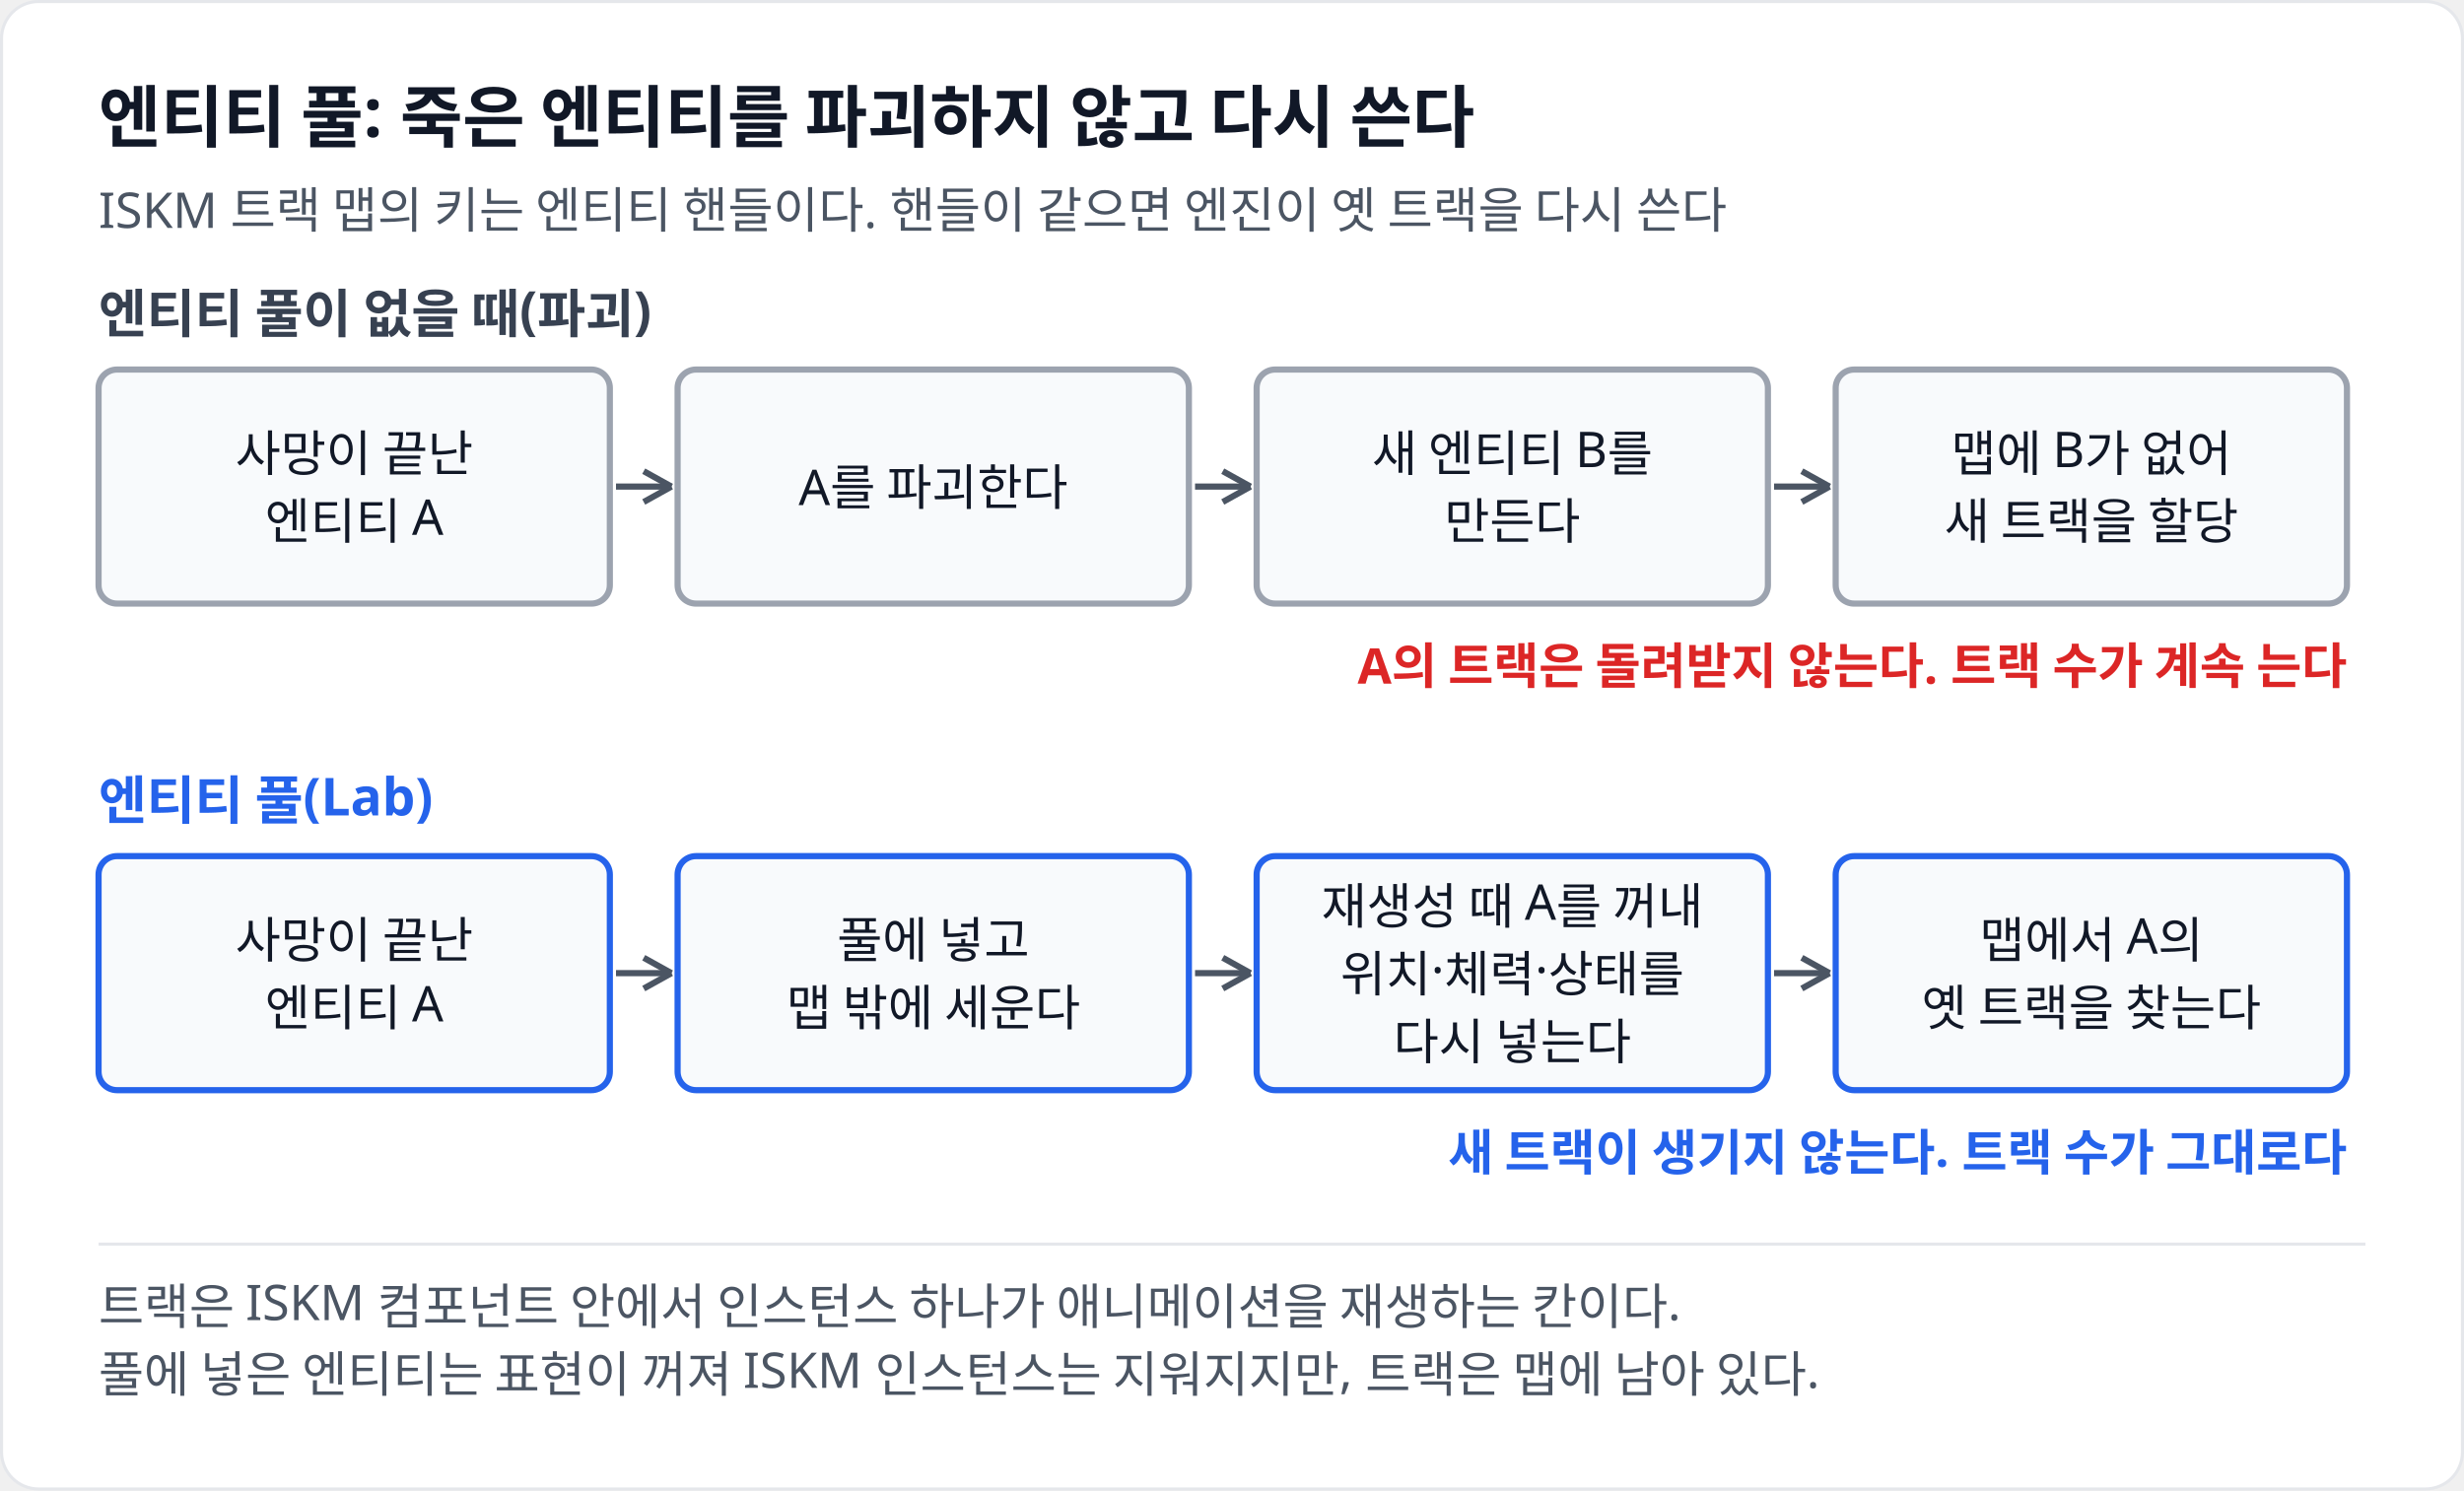
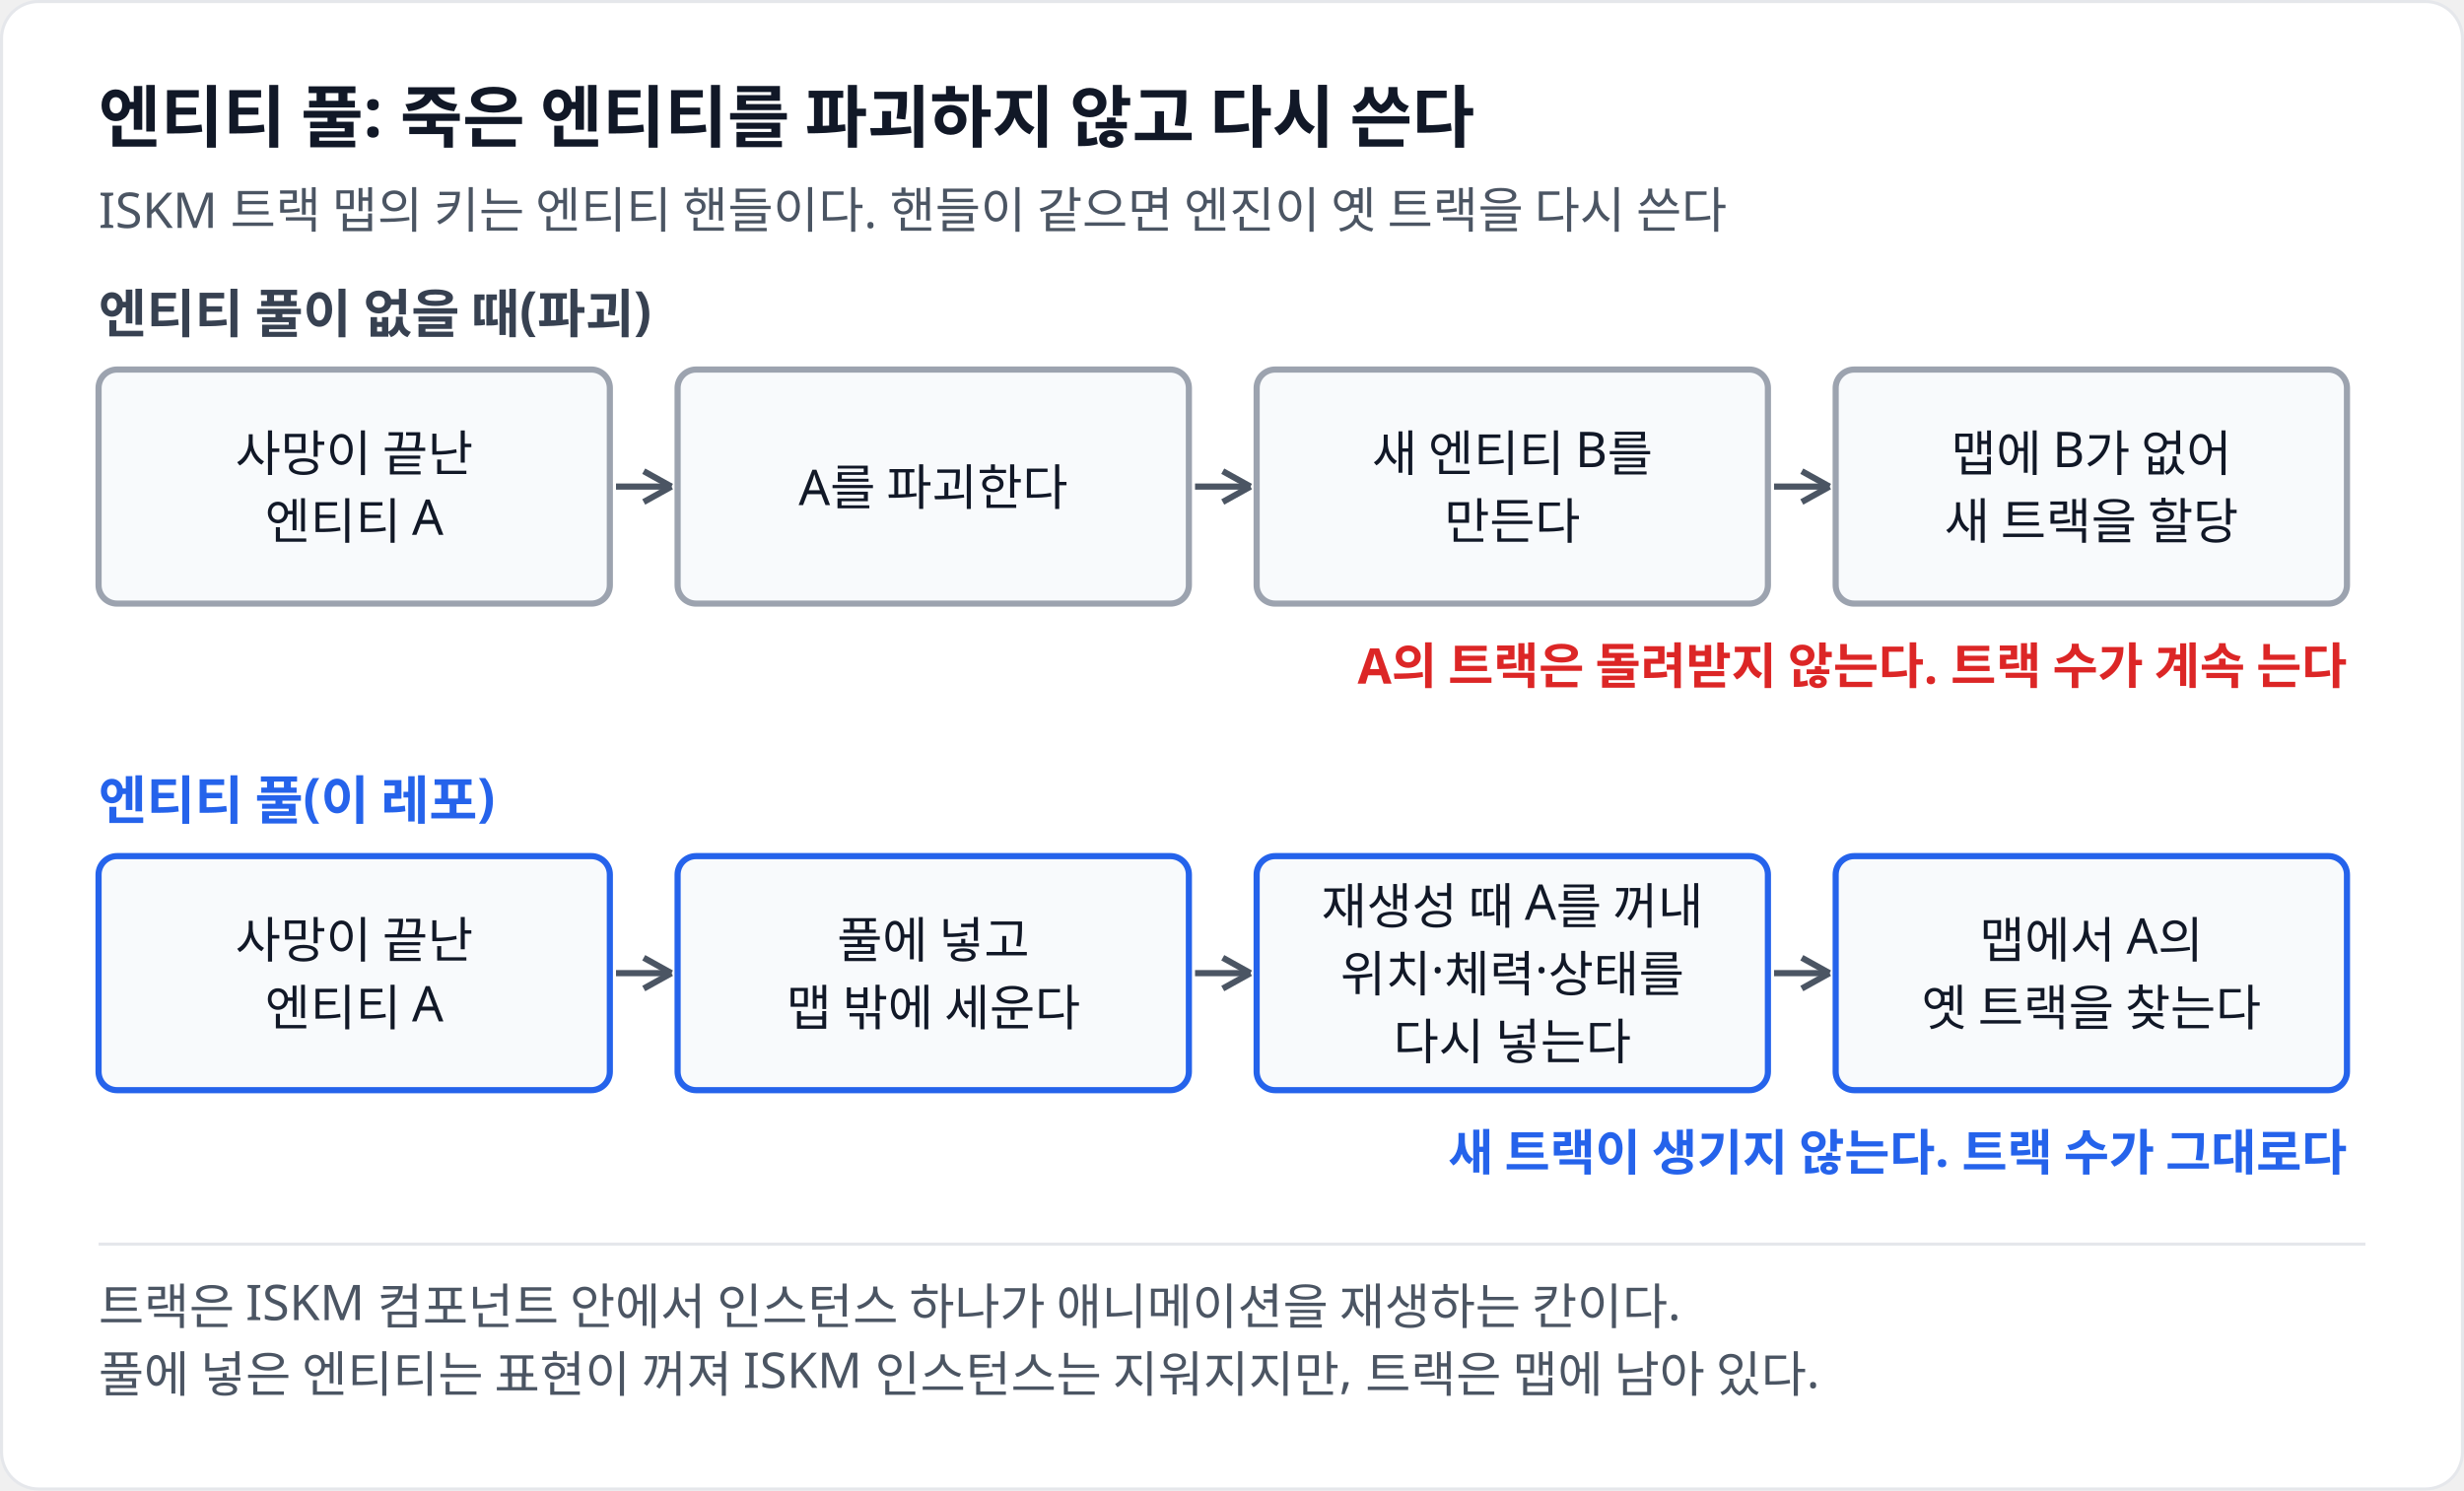
<svg xmlns="http://www.w3.org/2000/svg" width="800" height="484" viewBox="0 0 800 484" font-family="Malgun Gothic, Apple SD Gothic Neo, Noto Sans KR, Segoe UI, sans-serif" font-size="16" fill="#111827">
  <rect x="0.5" y="0.5" width="799" height="483" rx="12" fill="#ffffff" stroke="#e5e7eb" />
  <text x="32" y="46" font-size="22" font-weight="700">엔티티 풀: 죽은 엔티티를 파괴하지 않고 다시 쓴다</text>
  <text x="32" y="74" font-size="16" fill="#4b5563">ISKM 트랙 맵의 키는 엔티티 핸들이다. 핸들이 같으면 엔진이 옛 트랙을 다시 쓴다</text>
  <text x="32" y="108" font-size="17" font-weight="700" fill="#374151">엔티티 풀이 없을 때(파괴)</text>
  <rect x="32.0" y="120.0" width="166.0" height="76.0" rx="6" fill="#f8fafc" stroke="#9ca3af" stroke-width="2" />
  <text x="115.0" y="153.0" text-anchor="middle" font-size="16" font-weight="400" fill="#111827">사망이 끝난</text>
  <text x="115.0" y="175.0" text-anchor="middle" font-size="16" font-weight="400" fill="#111827">엔티티 A</text>
  <line x1="200.0" y1="158.0" x2="218.0" y2="158.0" stroke="#4b5563" stroke-width="2" />
  <line x1="218.0" y1="158.0" x2="209.0" y2="163.0" stroke="#4b5563" stroke-width="2" />
  <line x1="218.0" y1="158.0" x2="209.0" y2="153.0" stroke="#4b5563" stroke-width="2" />
  <rect x="220.0" y="120.0" width="166.0" height="76.0" rx="6" fill="#f8fafc" stroke="#9ca3af" stroke-width="2" />
  <text x="303.0" y="164.0" text-anchor="middle" font-size="16" font-weight="400" fill="#111827">A를 파괴한다</text>
  <line x1="388.0" y1="158.0" x2="406.0" y2="158.0" stroke="#4b5563" stroke-width="2" />
  <line x1="406.0" y1="158.0" x2="397.0" y2="163.0" stroke="#4b5563" stroke-width="2" />
  <line x1="406.0" y1="158.0" x2="397.0" y2="153.0" stroke="#4b5563" stroke-width="2" />
  <rect x="408.0" y="120.0" width="166.0" height="76.0" rx="6" fill="#f8fafc" stroke="#9ca3af" stroke-width="2" />
  <text x="491.0" y="153.0" text-anchor="middle" font-size="16" font-weight="400" fill="#111827">새 엔티티 B를</text>
  <text x="491.0" y="175.0" text-anchor="middle" font-size="16" font-weight="400" fill="#111827">만든다</text>
  <line x1="576.0" y1="158.0" x2="594.0" y2="158.0" stroke="#4b5563" stroke-width="2" />
  <line x1="594.0" y1="158.0" x2="585.0" y2="163.0" stroke="#4b5563" stroke-width="2" />
  <line x1="594.0" y1="158.0" x2="585.0" y2="153.0" stroke="#4b5563" stroke-width="2" />
  <rect x="596.0" y="120.0" width="166.0" height="76.0" rx="6" fill="#f8fafc" stroke="#9ca3af" stroke-width="2" />
  <text x="679.0" y="153.0" text-anchor="middle" font-size="16" font-weight="400" fill="#111827">맵에 B가 없어</text>
  <text x="679.0" y="175.0" text-anchor="middle" font-size="16" font-weight="400" fill="#111827">새 트랙을 할당</text>
  <text x="762.0" y="222" text-anchor="end" font-size="16" font-weight="700" fill="#dc2626">A의 트랙은 돌려받지 않는다. 트랙 수가 계속 는다</text>
-   <text x="32" y="266" font-size="17" font-weight="700" fill="#2563eb">엔티티 풀(Lab)</text>
+   <text x="32" y="266" font-size="17" font-weight="700" fill="#2563eb">엔티티 풀(이 레포)</text>
  <rect x="32.0" y="278.0" width="166.0" height="76.0" rx="6" fill="#f8fafc" stroke="#2563eb" stroke-width="2" />
  <text x="115.0" y="311.0" text-anchor="middle" font-size="16" font-weight="400" fill="#111827">사망이 끝난</text>
  <text x="115.0" y="333.0" text-anchor="middle" font-size="16" font-weight="400" fill="#111827">엔티티 A</text>
  <line x1="200.0" y1="316.0" x2="218.0" y2="316.0" stroke="#4b5563" stroke-width="2" />
  <line x1="218.0" y1="316.0" x2="209.0" y2="321.0" stroke="#4b5563" stroke-width="2" />
  <line x1="218.0" y1="316.0" x2="209.0" y2="311.0" stroke="#4b5563" stroke-width="2" />
  <rect x="220.0" y="278.0" width="166.0" height="76.0" rx="6" fill="#f8fafc" stroke="#2563eb" stroke-width="2" />
  <text x="303.0" y="311.0" text-anchor="middle" font-size="16" font-weight="400" fill="#111827">풀에 넣고</text>
  <text x="303.0" y="333.0" text-anchor="middle" font-size="16" font-weight="400" fill="#111827">맵 밖에 세운다</text>
  <line x1="388.0" y1="316.0" x2="406.0" y2="316.0" stroke="#4b5563" stroke-width="2" />
  <line x1="406.0" y1="316.0" x2="397.0" y2="321.0" stroke="#4b5563" stroke-width="2" />
  <line x1="406.0" y1="316.0" x2="397.0" y2="311.0" stroke="#4b5563" stroke-width="2" />
  <rect x="408.0" y="278.0" width="166.0" height="76.0" rx="6" fill="#f8fafc" stroke="#2563eb" stroke-width="2" />
  <text x="491.0" y="300.0" text-anchor="middle" font-size="16" font-weight="400" fill="#111827">재생성 때 A를 꺼내</text>
  <text x="491.0" y="322.0" text-anchor="middle" font-size="16" font-weight="400" fill="#111827">위치·체력·상태를</text>
  <text x="491.0" y="344.0" text-anchor="middle" font-size="16" font-weight="400" fill="#111827">다시 넣는다</text>
  <line x1="576.0" y1="316.0" x2="594.0" y2="316.0" stroke="#4b5563" stroke-width="2" />
  <line x1="594.0" y1="316.0" x2="585.0" y2="321.0" stroke="#4b5563" stroke-width="2" />
  <line x1="594.0" y1="316.0" x2="585.0" y2="311.0" stroke="#4b5563" stroke-width="2" />
  <rect x="596.0" y="278.0" width="166.0" height="76.0" rx="6" fill="#f8fafc" stroke="#2563eb" stroke-width="2" />
  <text x="679.0" y="311.0" text-anchor="middle" font-size="16" font-weight="400" fill="#111827">맵에서 A의</text>
  <text x="679.0" y="333.0" text-anchor="middle" font-size="16" font-weight="400" fill="#111827">옛 트랙을 찾는다</text>
  <text x="762.0" y="380" text-anchor="end" font-size="16" font-weight="700" fill="#2563eb">새 트랙이 생기지 않는다. 트랙 수가 그대로다</text>
  <line x1="32" y1="404" x2="768" y2="404" stroke="#e5e7eb" />
  <text x="32.0" y="430.0" text-anchor="start" font-size="16" font-weight="400" fill="#4b5563">트랙은 ISKM 컴포넌트 안에서 인스턴스 하나가 애니메이션을 재생하는 칸이다.</text>
  <text x="32.0" y="452.0" text-anchor="start" font-size="16" font-weight="400" fill="#4b5563">풀에 넣은 엔티티는 표현이 꺼져 ISKM 인스턴스는 지워지지만, 트랙은 맵에 남아 있다.</text>
</svg>
